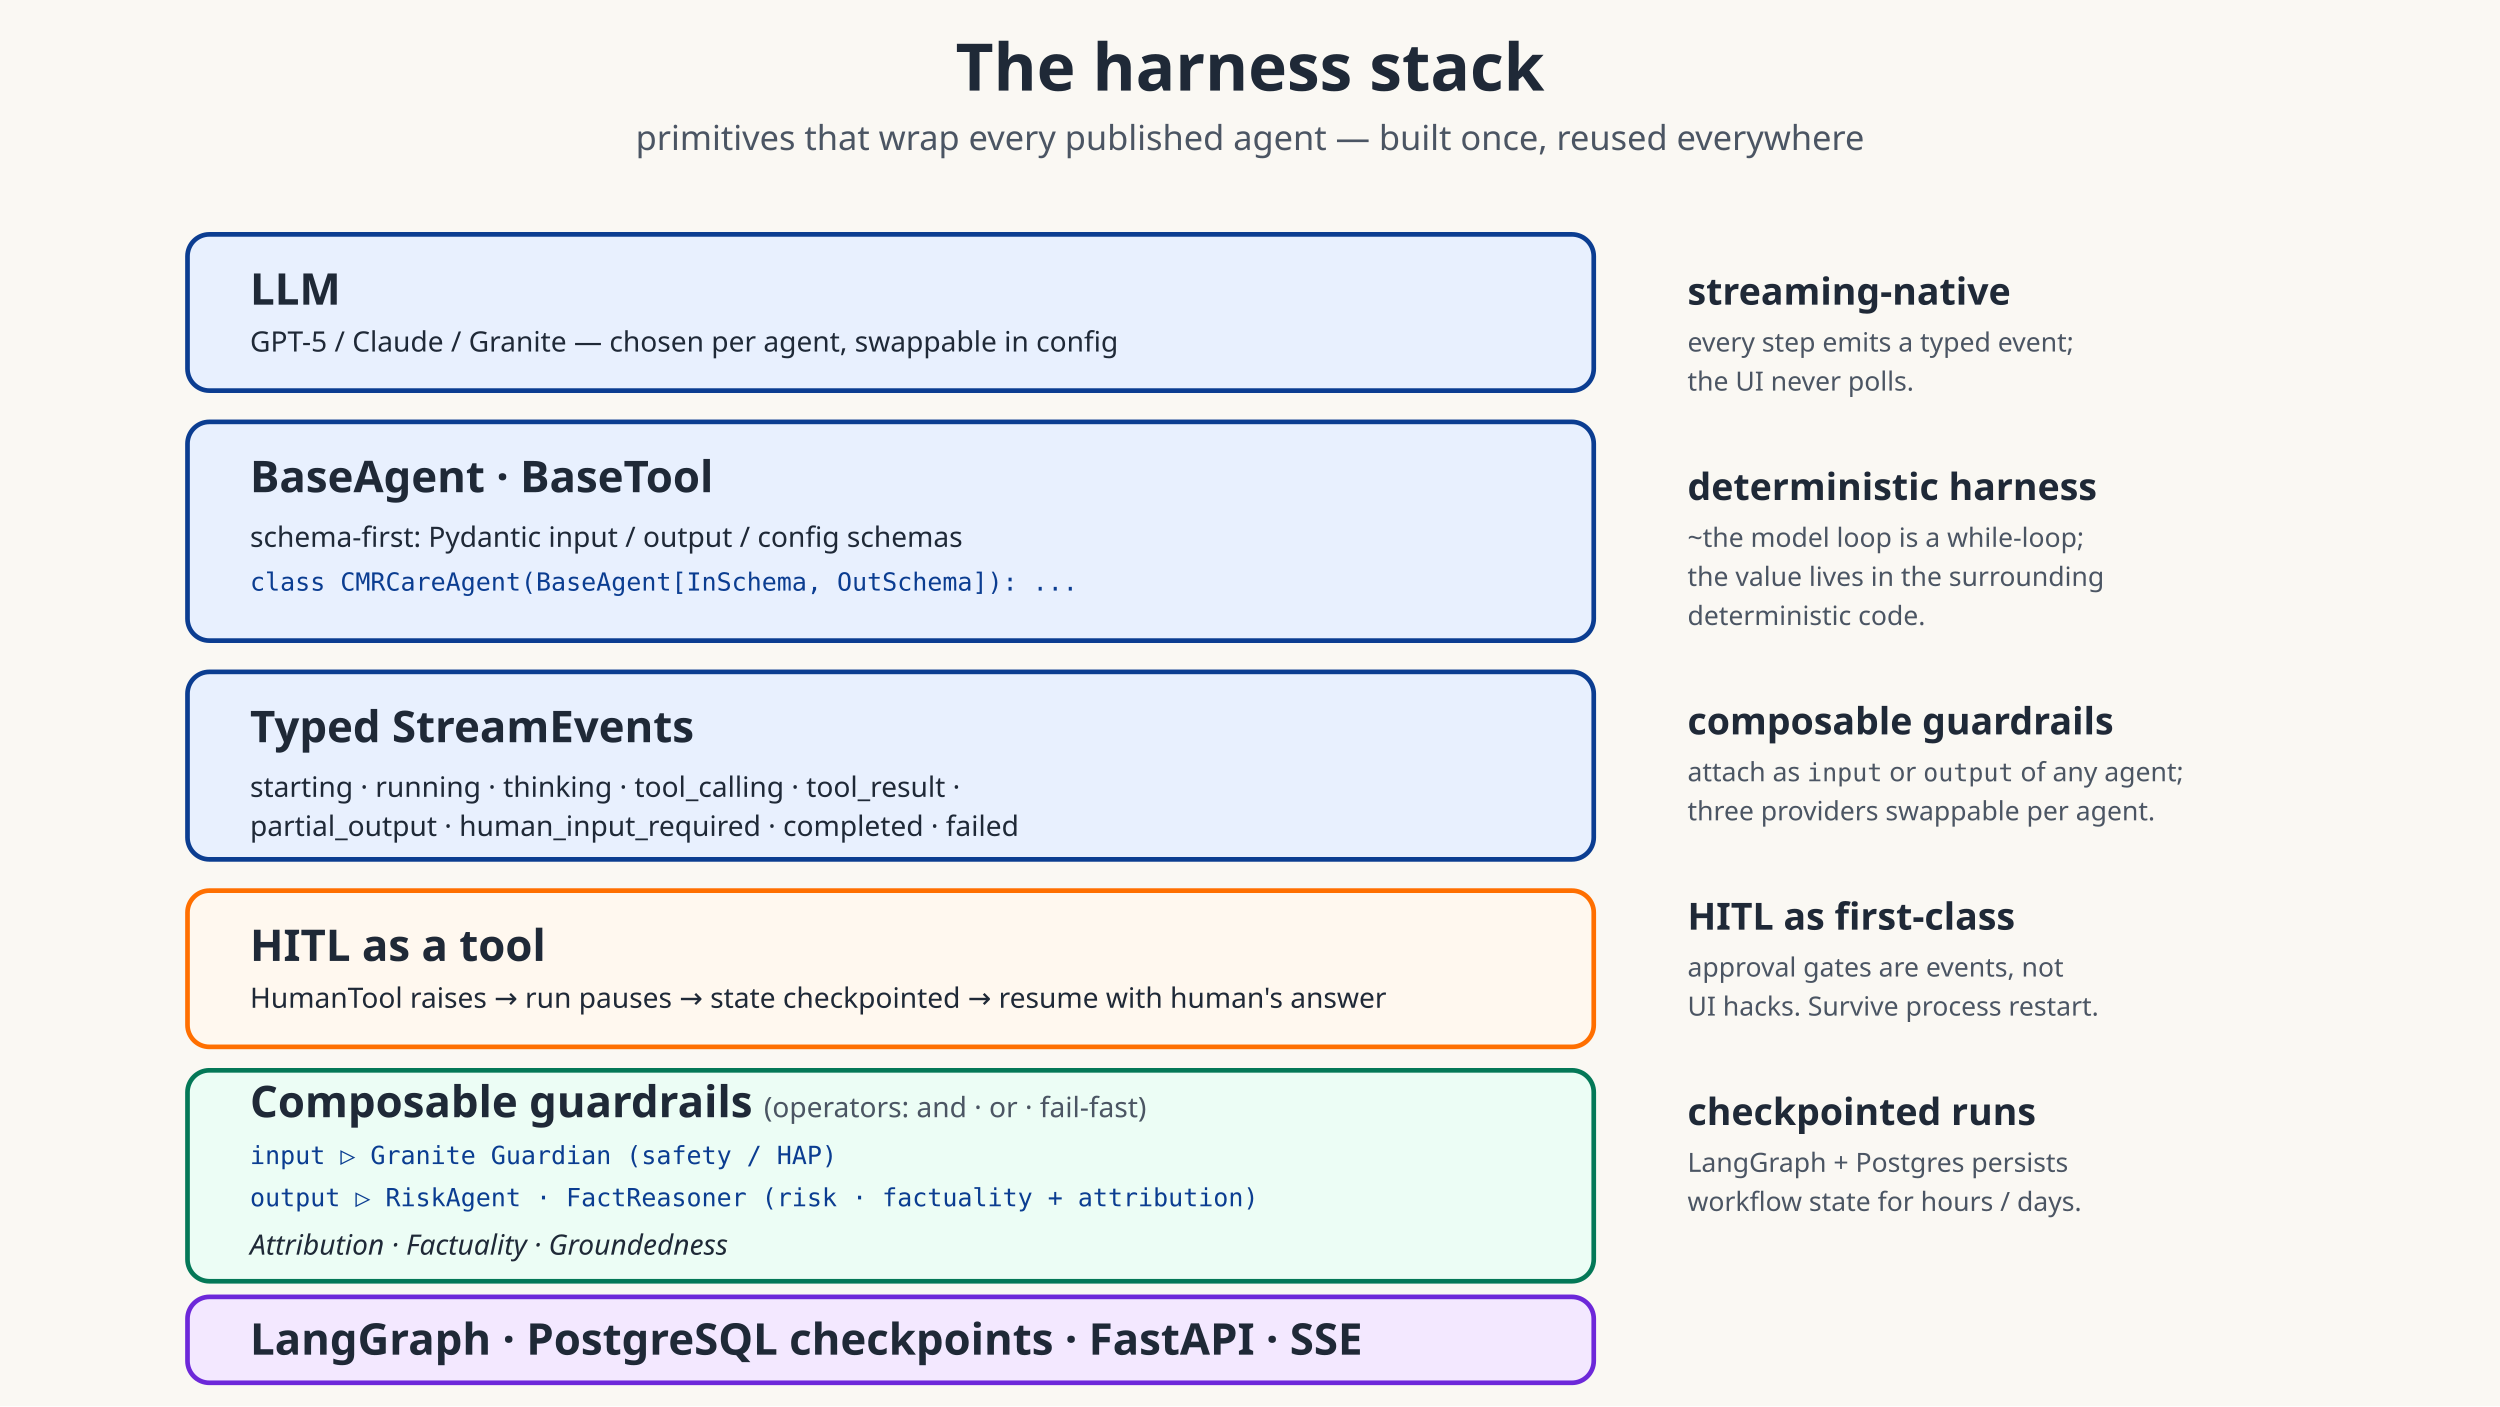
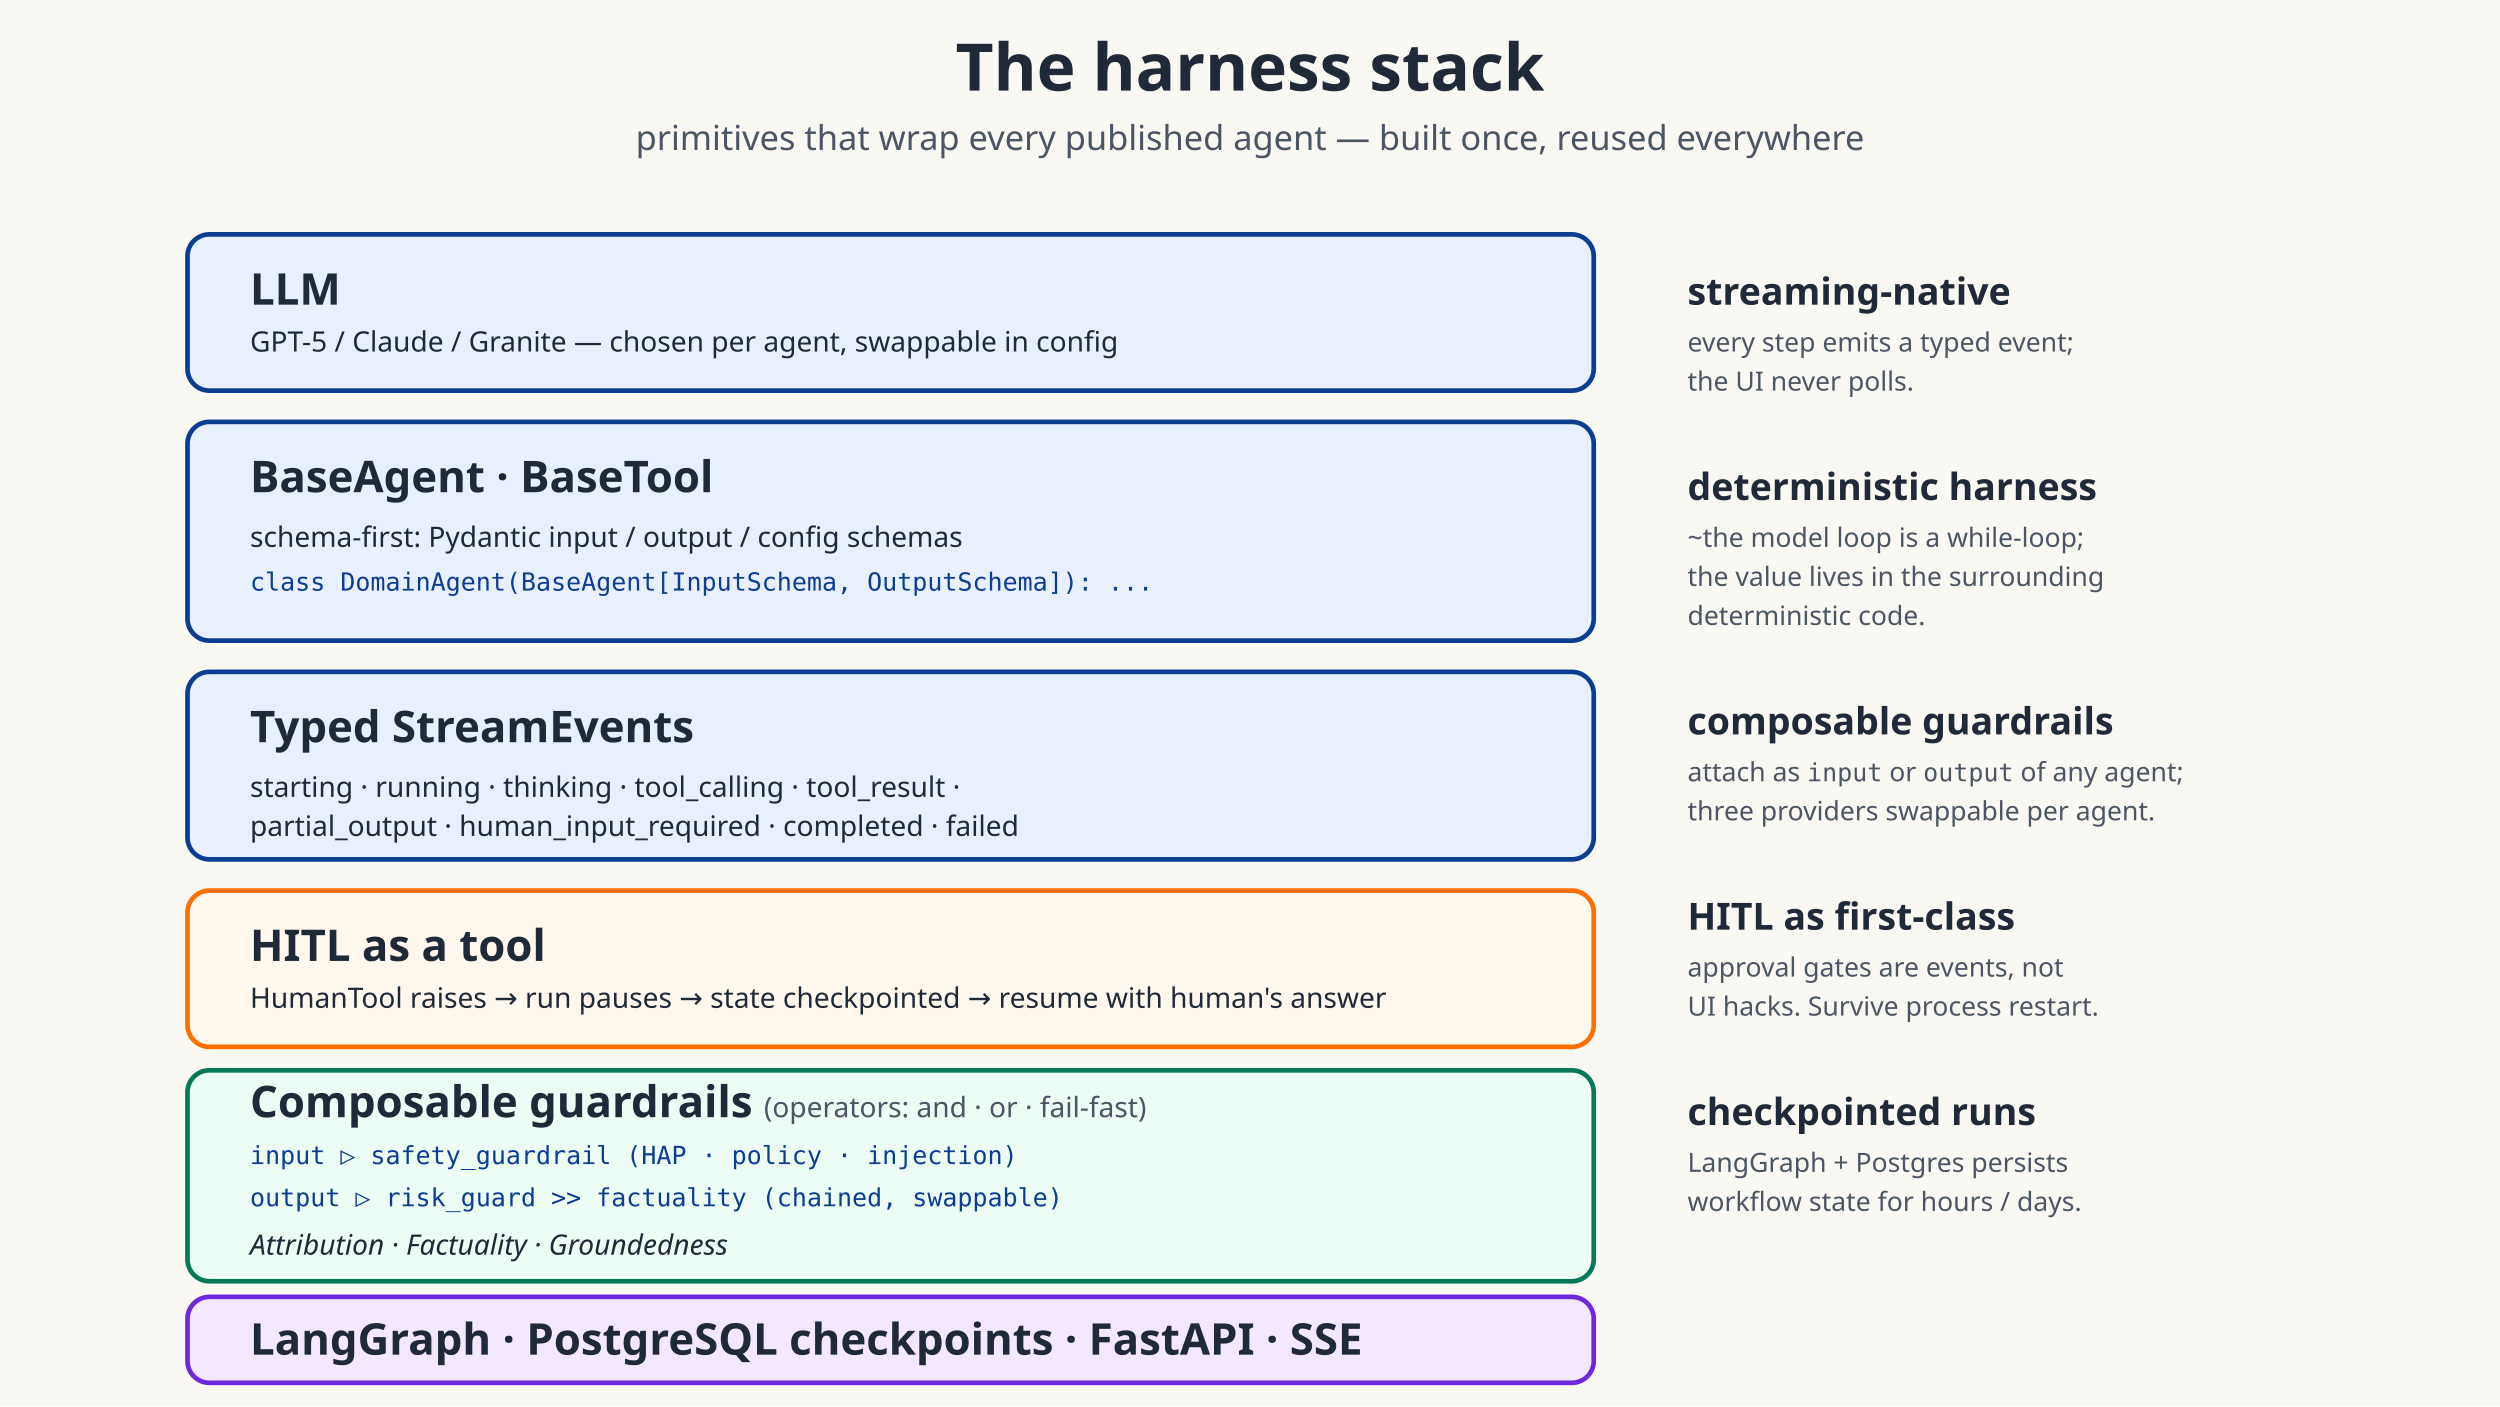
<svg xmlns="http://www.w3.org/2000/svg" viewBox="0 0 1600 900" font-family="sans-serif">
  <defs>
    <style>
      text { font-family: sans-serif; }
      .bg { fill: #faf8f3; }
      .title { fill: #1f2937; font-size: 42px; font-weight: 700; font-family: sans-serif; }
      .subtitle { fill: #4b5563; font-size: 22px; font-family: sans-serif; }
      .layer  { stroke-width: 3; rx: 14; ry: 14; }
      .l-prim { fill: #e8f0fe; stroke: #0B3D91; }
      .l-acc  { fill: #fff8ef; stroke: #FF6F00; }
      .l-grn  { fill: #ecfdf5; stroke: #047857; }
      .l-prp  { fill: #f3e8ff; stroke: #6d28d9; }
      .l-name { fill: #1f2937; font-size: 28px; font-weight: 700; font-family: sans-serif; }
      .l-desc { fill: #1f2937; font-size: 18px; font-family: sans-serif; }
      .l-mono { fill: #0B3D91; font-size: 16px; font-family: monospace; }
      .side-h { fill: #1f2937; font-size: 24px; font-weight: 700; font-family: sans-serif; }
      .side-b { fill: #4b5563; font-size: 17px; font-family: sans-serif; }
    </style>
  </defs>
  <rect class="bg" width="1600" height="900" />
  <text x="800" y="58" class="title" text-anchor="middle">The harness stack</text>
  <text x="800" y="96" class="subtitle" text-anchor="middle">primitives that wrap every published agent — built once, reused everywhere</text>
  <rect class="layer l-prim" x="120" y="150" width="900" height="100" />
  <text x="160" y="195" class="l-name">LLM</text>
  <text x="160" y="225" class="l-desc">GPT-5 / Claude / Granite — chosen per agent, swappable in config</text>
  <rect class="layer l-prim" x="120" y="270" width="900" height="140" />
  <text x="160" y="315" class="l-name">BaseAgent · BaseTool</text>
  <text x="160" y="350" class="l-desc">schema-first: Pydantic input / output / config schemas</text>
-   <text x="160" y="378" class="l-mono">class CMRCareAgent(BaseAgent[InSchema, OutSchema]): ...</text>
+   <text x="160" y="378" class="l-mono">class DomainAgent(BaseAgent[InputSchema, OutputSchema]): ...</text>
  <rect class="layer l-prim" x="120" y="430" width="900" height="120" />
  <text x="160" y="475" class="l-name">Typed StreamEvents</text>
  <text x="160" y="510" class="l-desc">starting · running · thinking · tool_calling · tool_result ·</text>
  <text x="160" y="535" class="l-desc">partial_output · human_input_required · completed · failed</text>
  <rect class="layer l-acc" x="120" y="570" width="900" height="100" />
  <text x="160" y="615" class="l-name">HITL as a tool</text>
  <text x="160" y="645" class="l-desc">HumanTool raises → run pauses → state checkpointed → resume with human's answer</text>
  <rect class="layer l-grn" x="120" y="685" width="900" height="135" />
  <text x="160" y="715" class="l-name">Composable guardrails <tspan font-size="18" font-weight="400" fill="#4b5563">(operators: and · or · fail-fast)</tspan>
  </text>
-   <text x="160" y="745" class="l-mono">input  ▷ Granite Guardian          (safety / HAP)</text>
-   <text x="160" y="772" class="l-mono">output ▷ RiskAgent · FactReasoner  (risk · factuality + attribution)</text>
+   <text x="160" y="745" class="l-mono">input  ▷ safety_guardrail          (HAP · policy · injection)</text>
+   <text x="160" y="772" class="l-mono">output ▷ risk_guard &gt;&gt; factuality   (chained, swappable)</text>
  <text x="160" y="803" class="l-desc" font-style="italic">Attribution · Factuality · Groundedness</text>
  <rect class="layer l-prp" x="120" y="830" width="900" height="55" />
  <text x="160" y="867" class="l-name" font-size="22">LangGraph · PostgreSQL checkpoints · FastAPI · SSE</text>
  <text x="1080" y="195" class="side-h">streaming-native</text>
  <text x="1080" y="225" class="side-b">every step emits a typed event;</text>
  <text x="1080" y="250" class="side-b">the UI never polls.</text>
  <text x="1080" y="320" class="side-h">deterministic harness</text>
  <text x="1080" y="350" class="side-b">~the model loop is a while-loop;</text>
  <text x="1080" y="375" class="side-b">the value lives in the surrounding</text>
  <text x="1080" y="400" class="side-b">deterministic code.</text>
  <text x="1080" y="470" class="side-h">composable guardrails</text>
  <text x="1080" y="500" class="side-b">attach as <tspan font-family="JetBrains Mono, monospace" font-size="16">input</tspan> or <tspan font-family="JetBrains Mono, monospace" font-size="16">output</tspan> of any agent;</text>
  <text x="1080" y="525" class="side-b">three providers swappable per agent.</text>
  <text x="1080" y="595" class="side-h">HITL as first-class</text>
  <text x="1080" y="625" class="side-b">approval gates are events, not</text>
  <text x="1080" y="650" class="side-b">UI hacks. Survive process restart.</text>
  <text x="1080" y="720" class="side-h">checkpointed runs</text>
  <text x="1080" y="750" class="side-b">LangGraph + Postgres persists</text>
  <text x="1080" y="775" class="side-b">workflow state for hours / days.</text>
</svg>
